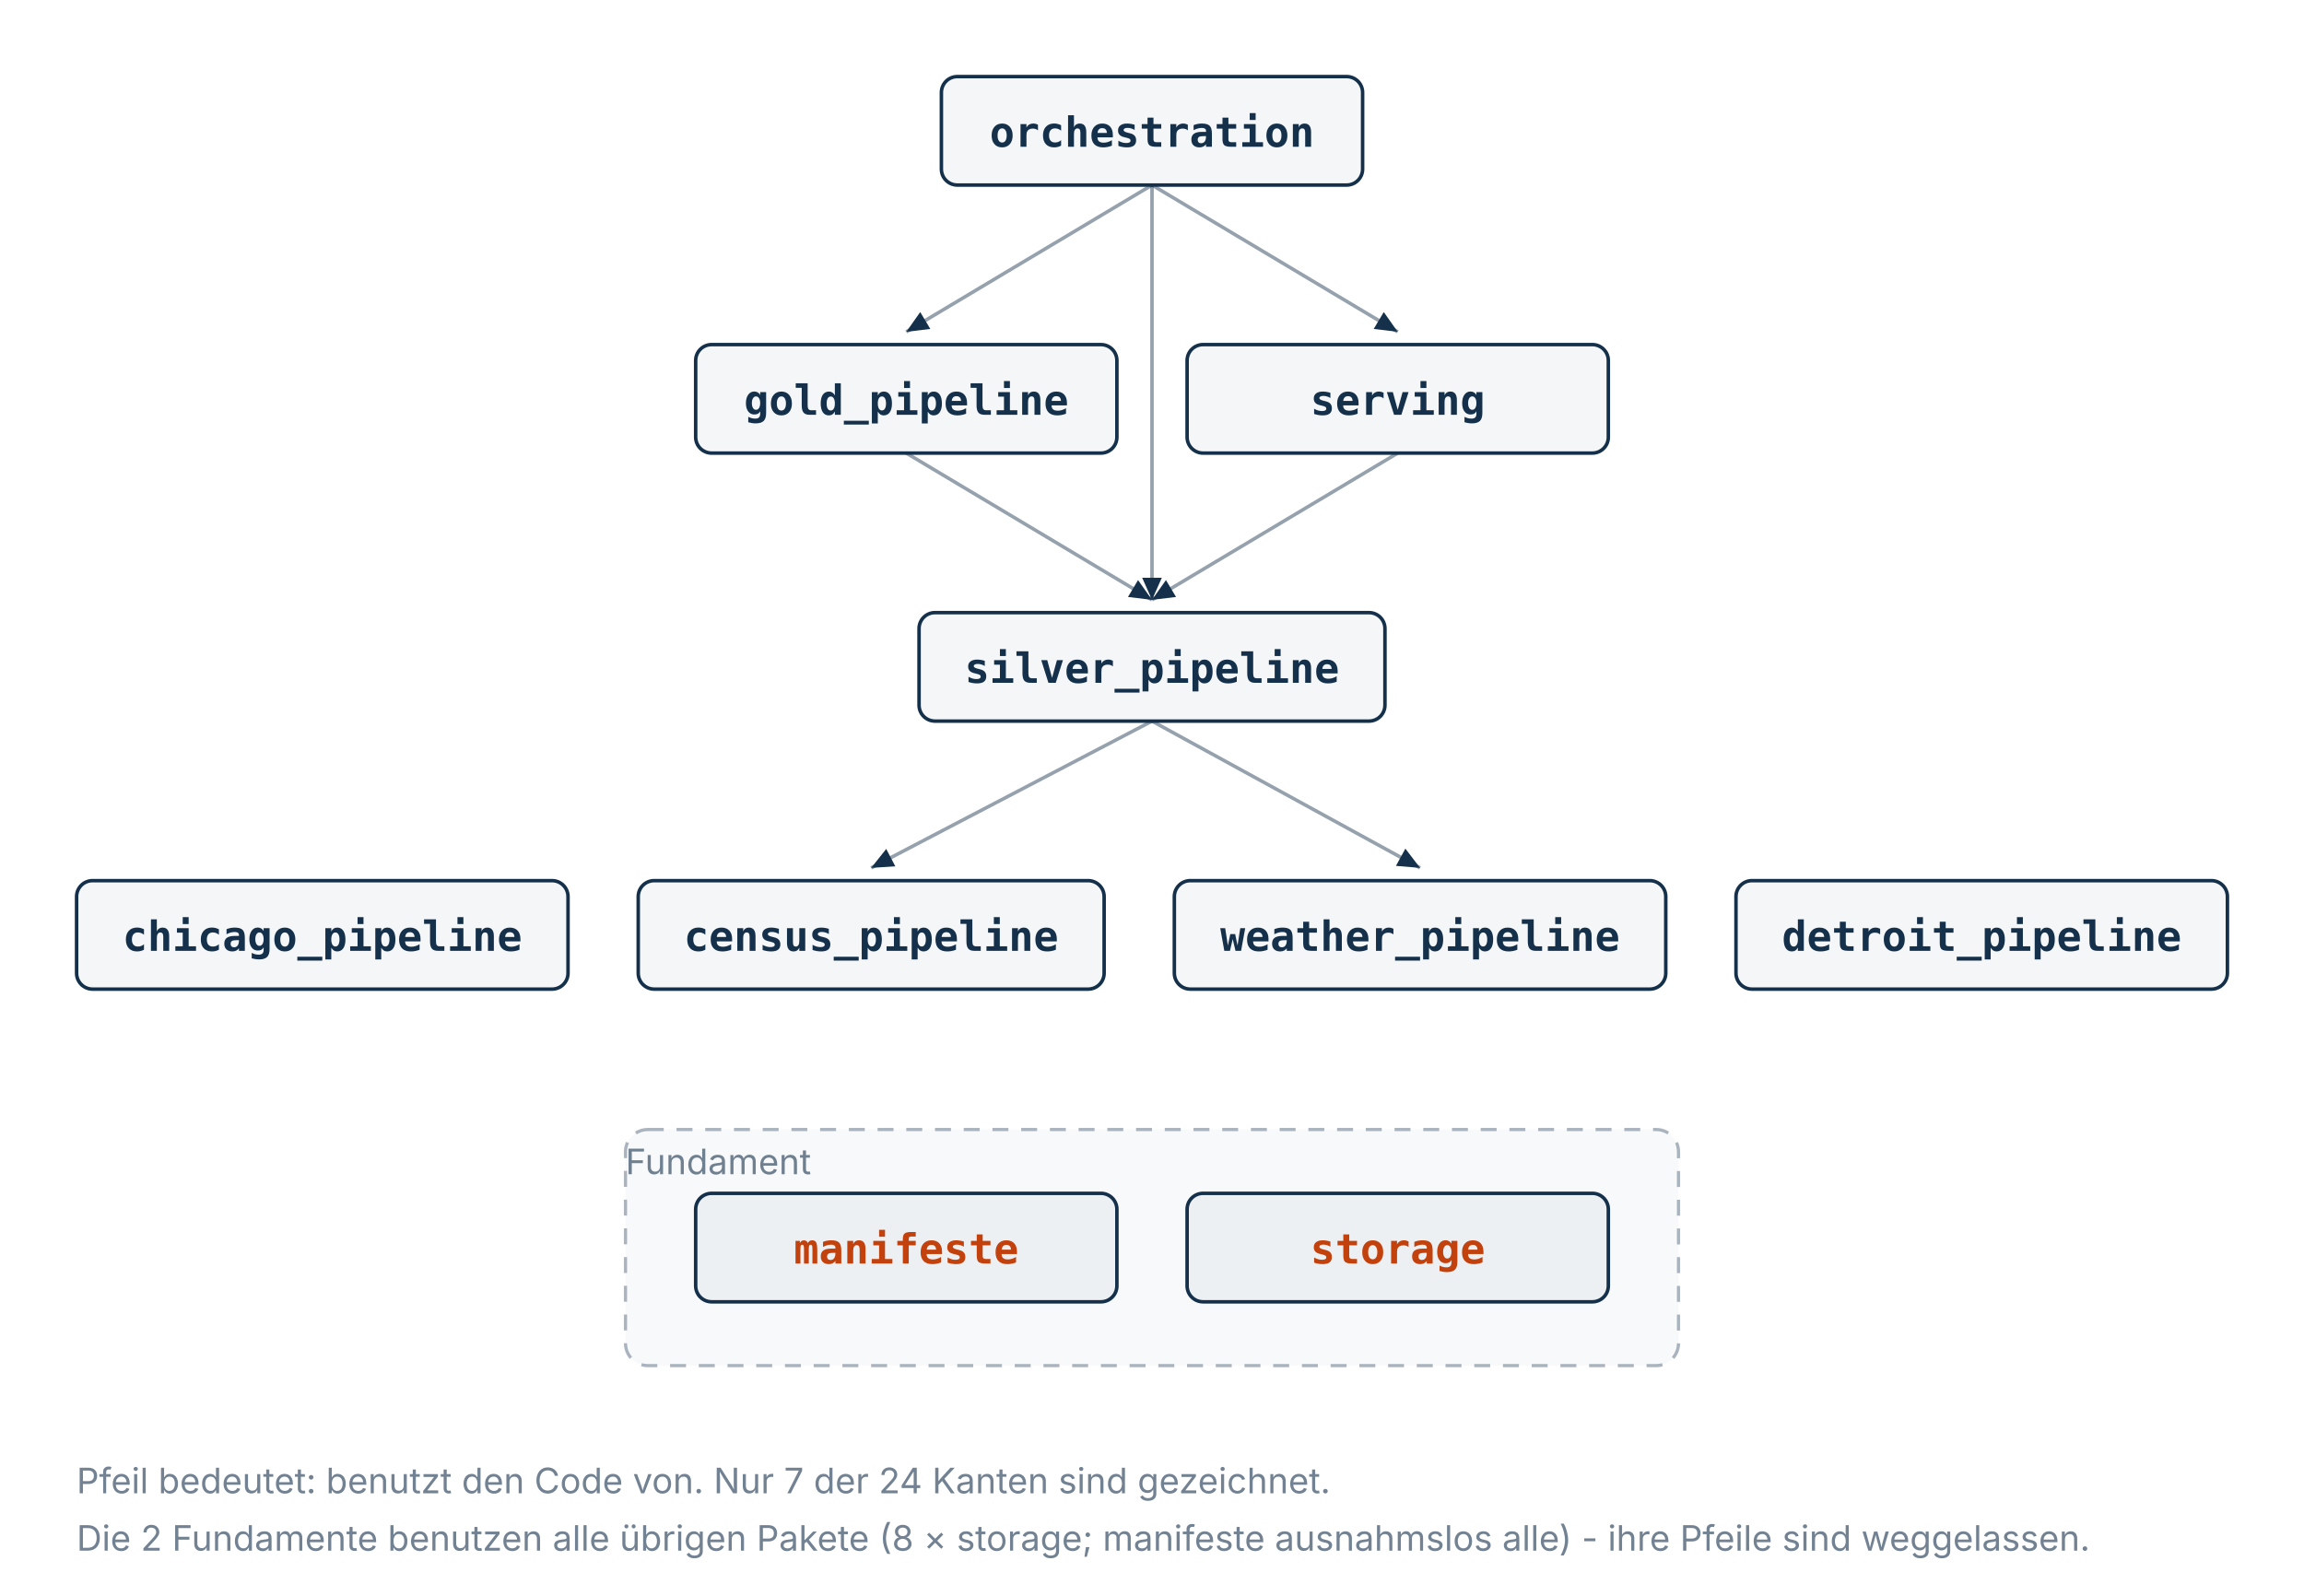
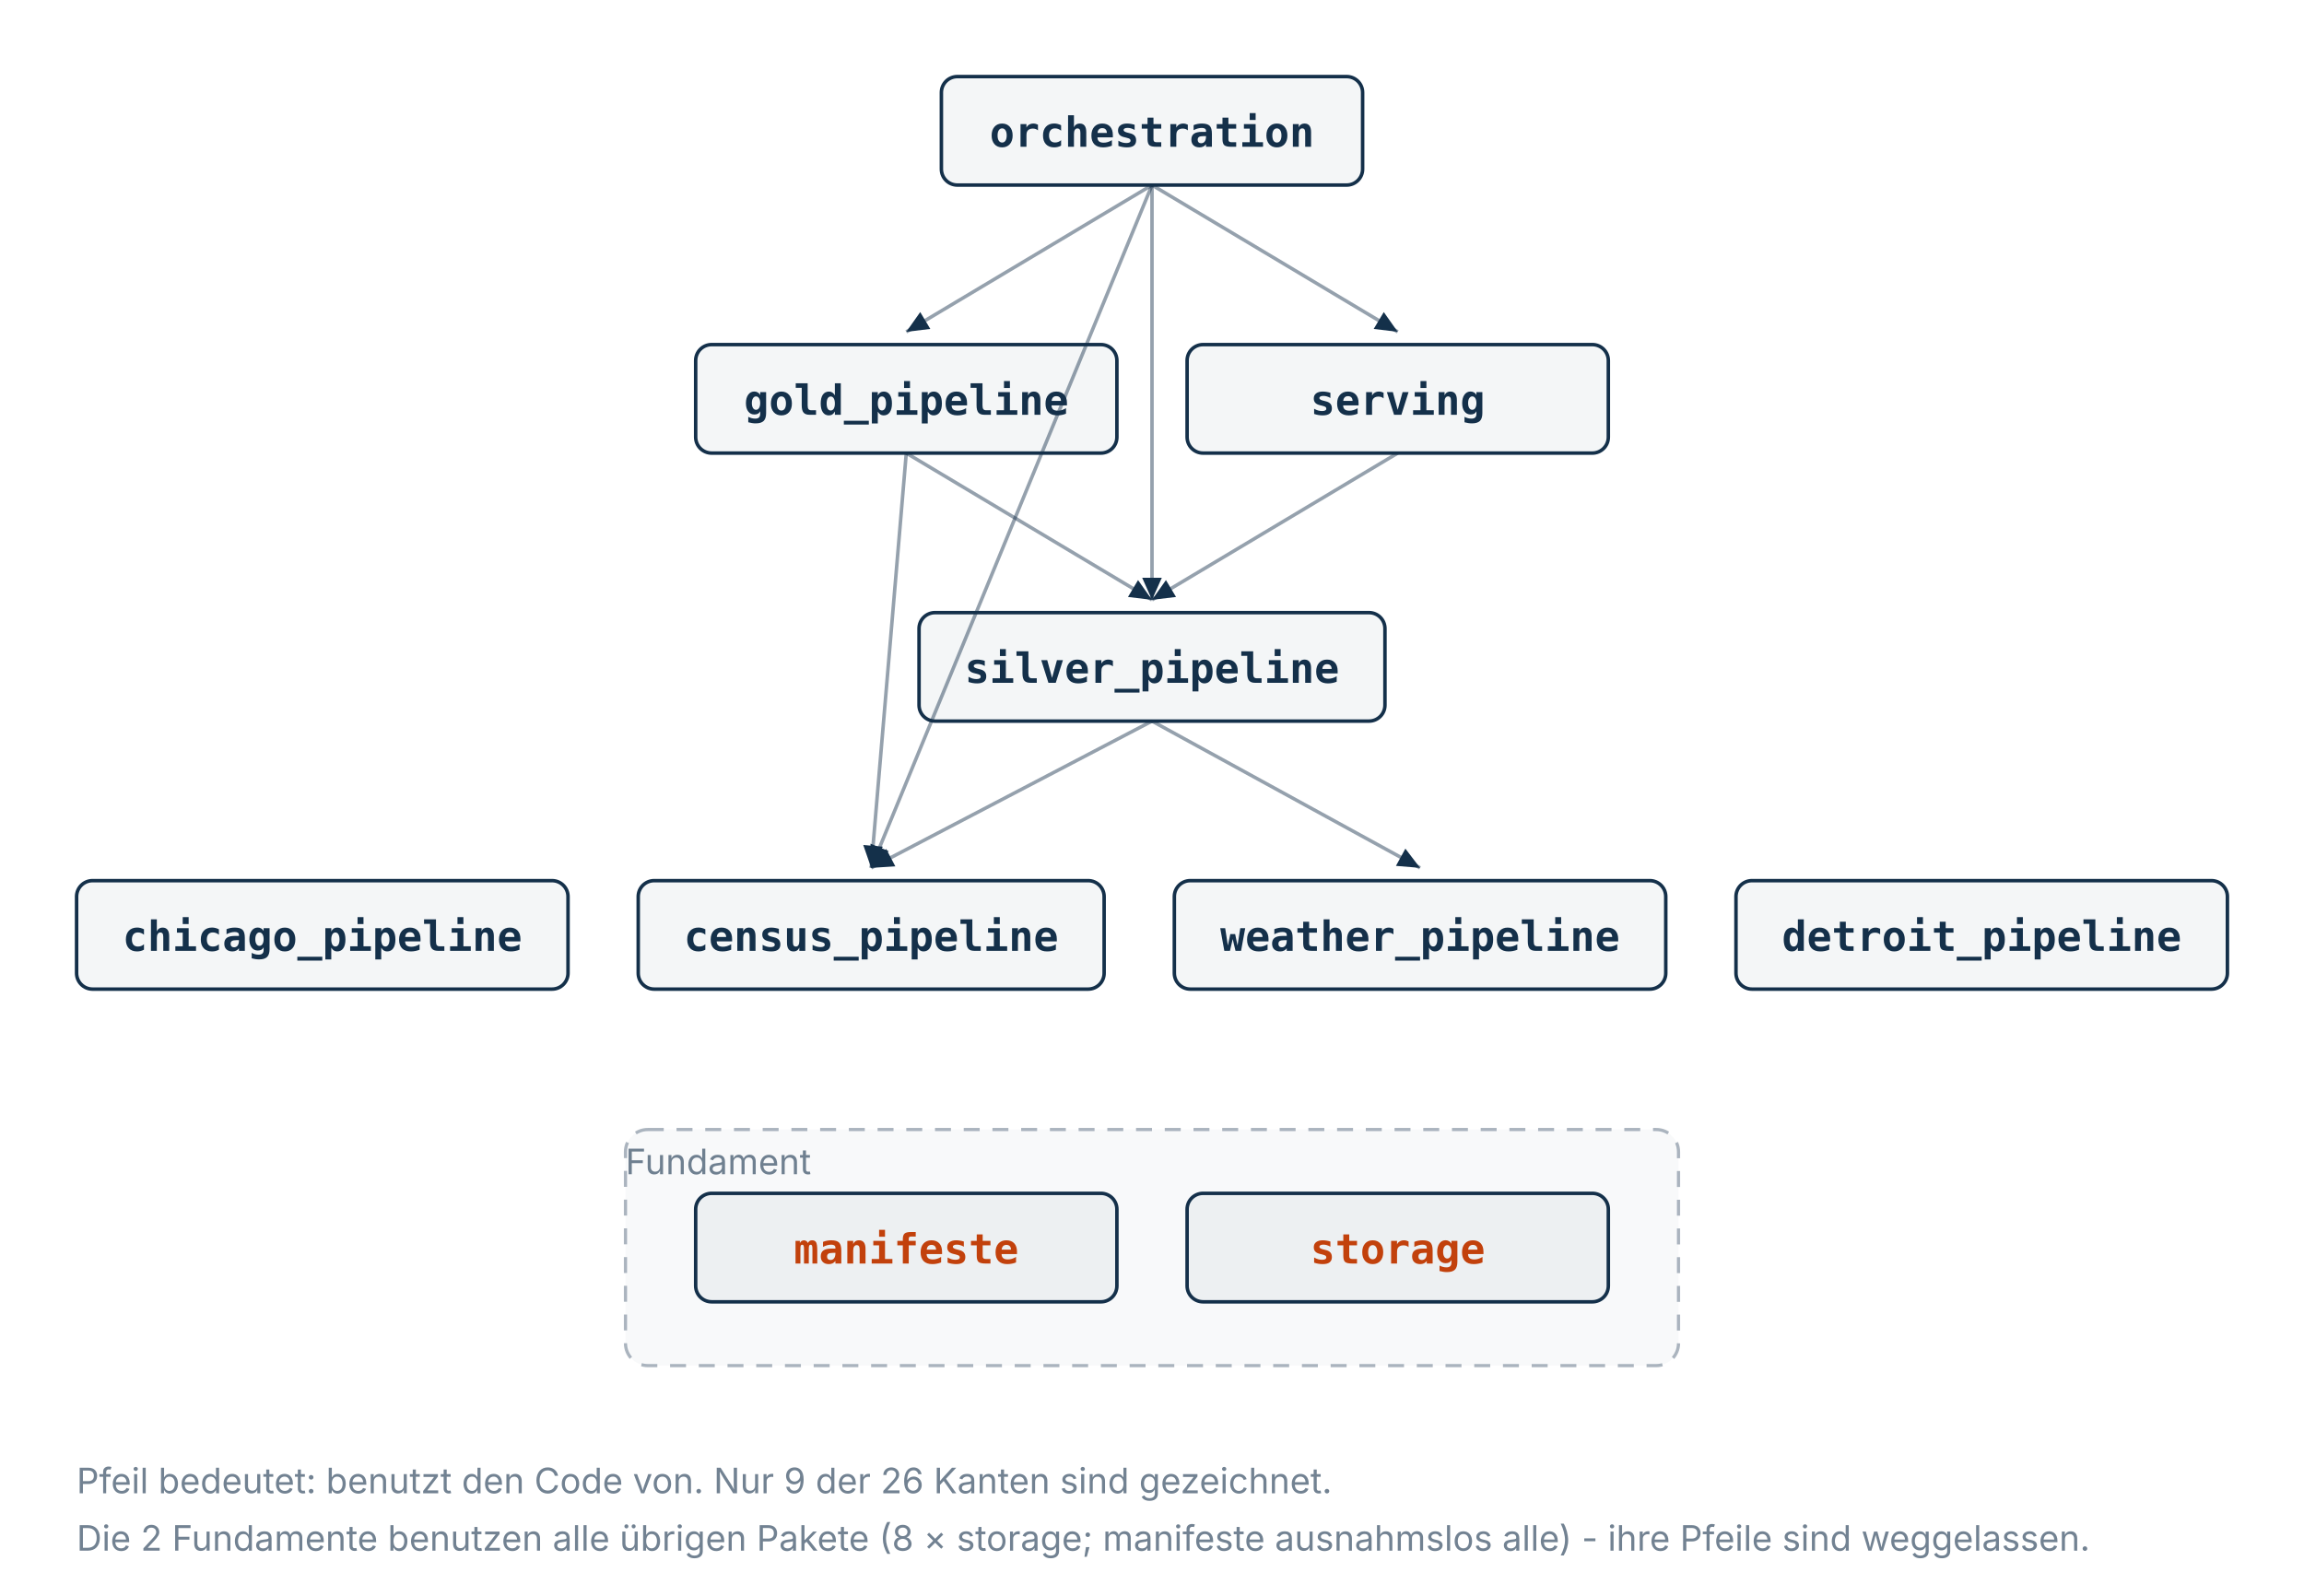
- <svg xmlns="http://www.w3.org/2000/svg" viewBox="0 0 722 500" role="img" width="100%" height="auto" aria-label="Abhängigkeiten zwischen den 10 Paketen unter src/crime, 24 Kanten. Zuoberst orchestration, darunter silver_pipeline, das census_pipeline und weather_pipeline benutzt; daneben die übrigen Ingestion-Pakete. Unten als Band die beiden Fundamente manifeste und storage, die praktisch alle Pakete benutzen.">
+ <svg xmlns="http://www.w3.org/2000/svg" viewBox="0 0 722 500" role="img" width="100%" height="auto" aria-label="Abhängigkeiten zwischen den 10 Paketen unter src/crime, 26 Kanten. Zuoberst orchestration, darunter silver_pipeline, das census_pipeline und weather_pipeline benutzt; daneben die übrigen Ingestion-Pakete. Unten als Band die beiden Fundamente manifeste und storage, die praktisch alle Pakete benutzen.">
  <style>
  svg { color: #14304a; }
  .signal { fill: #c2410c; }
  .signal-strich { stroke: #c2410c; }
  @media (prefers-color-scheme: dark) {
    svg { color: #dde5ee; }
    .signal { fill: #dda05c; }
    .signal-strich { stroke: #dda05c; }
  }
</style>
  <defs>
    <marker id="pfeil" viewBox="0 0 10 10" refX="9" refY="5" markerWidth="7" markerHeight="7" orient="auto-start-reverse">
      <path d="M 0 1 L 9 5 L 0 9 z" fill="currentColor" />
    </marker>
  </defs>
+   <line x1="284" y1="142" x2="273" y2="272" stroke="currentColor" stroke-opacity="0.45" stroke-width="1.1" marker-end="url(#pfeil)" />
  <line x1="284" y1="142" x2="361" y2="188" stroke="currentColor" stroke-opacity="0.45" stroke-width="1.1" marker-end="url(#pfeil)" />
+   <line x1="361" y1="58" x2="273" y2="272" stroke="currentColor" stroke-opacity="0.45" stroke-width="1.1" marker-end="url(#pfeil)" />
  <line x1="361" y1="58" x2="284" y2="104" stroke="currentColor" stroke-opacity="0.45" stroke-width="1.1" marker-end="url(#pfeil)" />
  <line x1="361" y1="58" x2="438" y2="104" stroke="currentColor" stroke-opacity="0.45" stroke-width="1.1" marker-end="url(#pfeil)" />
  <line x1="361" y1="58" x2="361" y2="188" stroke="currentColor" stroke-opacity="0.45" stroke-width="1.1" marker-end="url(#pfeil)" />
  <line x1="438" y1="142" x2="361" y2="188" stroke="currentColor" stroke-opacity="0.45" stroke-width="1.1" marker-end="url(#pfeil)" />
  <line x1="361" y1="226" x2="273" y2="272" stroke="currentColor" stroke-opacity="0.45" stroke-width="1.1" marker-end="url(#pfeil)" />
  <line x1="361" y1="226" x2="445" y2="272" stroke="currentColor" stroke-opacity="0.45" stroke-width="1.1" marker-end="url(#pfeil)" />
  <g>
    <rect x="200" y="276" width="146" height="34" rx="5" fill="currentColor" fill-opacity="0.045" stroke="currentColor" stroke-width="1.1" />
    <text x="273" y="298" text-anchor="middle" font-family="ui-monospace,SFMono-Regular,Menlo,monospace" font-size="13" font-weight="600" fill="currentColor">census_pipeline</text>
  </g>
  <g>
    <rect x="24" y="276" width="154" height="34" rx="5" fill="currentColor" fill-opacity="0.045" stroke="currentColor" stroke-width="1.1" />
    <text x="101" y="298" text-anchor="middle" font-family="ui-monospace,SFMono-Regular,Menlo,monospace" font-size="13" font-weight="600" fill="currentColor">chicago_pipeline</text>
  </g>
  <g>
    <rect x="544" y="276" width="154" height="34" rx="5" fill="currentColor" fill-opacity="0.045" stroke="currentColor" stroke-width="1.1" />
    <text x="621" y="298" text-anchor="middle" font-family="ui-monospace,SFMono-Regular,Menlo,monospace" font-size="13" font-weight="600" fill="currentColor">detroit_pipeline</text>
  </g>
  <g>
    <rect x="218" y="108" width="132" height="34" rx="5" fill="currentColor" fill-opacity="0.045" stroke="currentColor" stroke-width="1.1" />
    <text x="284" y="130" text-anchor="middle" font-family="ui-monospace,SFMono-Regular,Menlo,monospace" font-size="13" font-weight="600" fill="currentColor">gold_pipeline</text>
  </g>
  <g>
    <rect x="295" y="24" width="132" height="34" rx="5" fill="currentColor" fill-opacity="0.045" stroke="currentColor" stroke-width="1.1" />
    <text x="361" y="46" text-anchor="middle" font-family="ui-monospace,SFMono-Regular,Menlo,monospace" font-size="13" font-weight="600" fill="currentColor">orchestration</text>
  </g>
  <g>
    <rect x="372" y="108" width="132" height="34" rx="5" fill="currentColor" fill-opacity="0.045" stroke="currentColor" stroke-width="1.1" />
    <text x="438" y="130" text-anchor="middle" font-family="ui-monospace,SFMono-Regular,Menlo,monospace" font-size="13" font-weight="600" fill="currentColor">serving</text>
  </g>
  <g>
    <rect x="288" y="192" width="146" height="34" rx="5" fill="currentColor" fill-opacity="0.045" stroke="currentColor" stroke-width="1.1" />
    <text x="361" y="214" text-anchor="middle" font-family="ui-monospace,SFMono-Regular,Menlo,monospace" font-size="13" font-weight="600" fill="currentColor">silver_pipeline</text>
  </g>
  <g>
    <rect x="368" y="276" width="154" height="34" rx="5" fill="currentColor" fill-opacity="0.045" stroke="currentColor" stroke-width="1.1" />
    <text x="445" y="298" text-anchor="middle" font-family="ui-monospace,SFMono-Regular,Menlo,monospace" font-size="13" font-weight="600" fill="currentColor">weather_pipeline</text>
  </g>
  <rect x="196" y="354" width="330" height="74" rx="7" fill="currentColor" fill-opacity="0.028" stroke="currentColor" stroke-opacity="0.35" stroke-width="1" stroke-dasharray="5 4" />
  <text x="196" y="368" font-family="ui-sans-serif,system-ui,-apple-system,sans-serif" font-size="11" font-weight="400" fill="currentColor" fill-opacity="0.6">Fundament</text>
  <g>
    <rect x="218" y="374" width="132" height="34" rx="5" fill="currentColor" fill-opacity="0.045" stroke="currentColor" stroke-width="1.1" />
    <text x="284" y="396" text-anchor="middle" font-family="ui-monospace,SFMono-Regular,Menlo,monospace" font-size="13" font-weight="600" class="signal" fill="currentColor">manifeste</text>
  </g>
  <g>
    <rect x="372" y="374" width="132" height="34" rx="5" fill="currentColor" fill-opacity="0.045" stroke="currentColor" stroke-width="1.1" />
    <text x="438" y="396" text-anchor="middle" font-family="ui-monospace,SFMono-Regular,Menlo,monospace" font-size="13" font-weight="600" class="signal" fill="currentColor">storage</text>
  </g>
-   <text x="24" y="468" font-family="ui-sans-serif,system-ui,-apple-system,sans-serif" font-size="11" font-weight="400" fill="currentColor" fill-opacity="0.6">Pfeil bedeutet: benutzt den Code von. Nur 7 der 24 Kanten sind gezeichnet.</text>
+   <text x="24" y="468" font-family="ui-sans-serif,system-ui,-apple-system,sans-serif" font-size="11" font-weight="400" fill="currentColor" fill-opacity="0.6">Pfeil bedeutet: benutzt den Code von. Nur 9 der 26 Kanten sind gezeichnet.</text>
  <text x="24" y="486" font-family="ui-sans-serif,system-ui,-apple-system,sans-serif" font-size="11" font-weight="400" fill="currentColor" fill-opacity="0.6">Die 2 Fundamente benutzen alle übrigen Pakete (8 × storage; manifeste ausnahmslos alle) - ihre Pfeile sind weggelassen.</text>
</svg>
